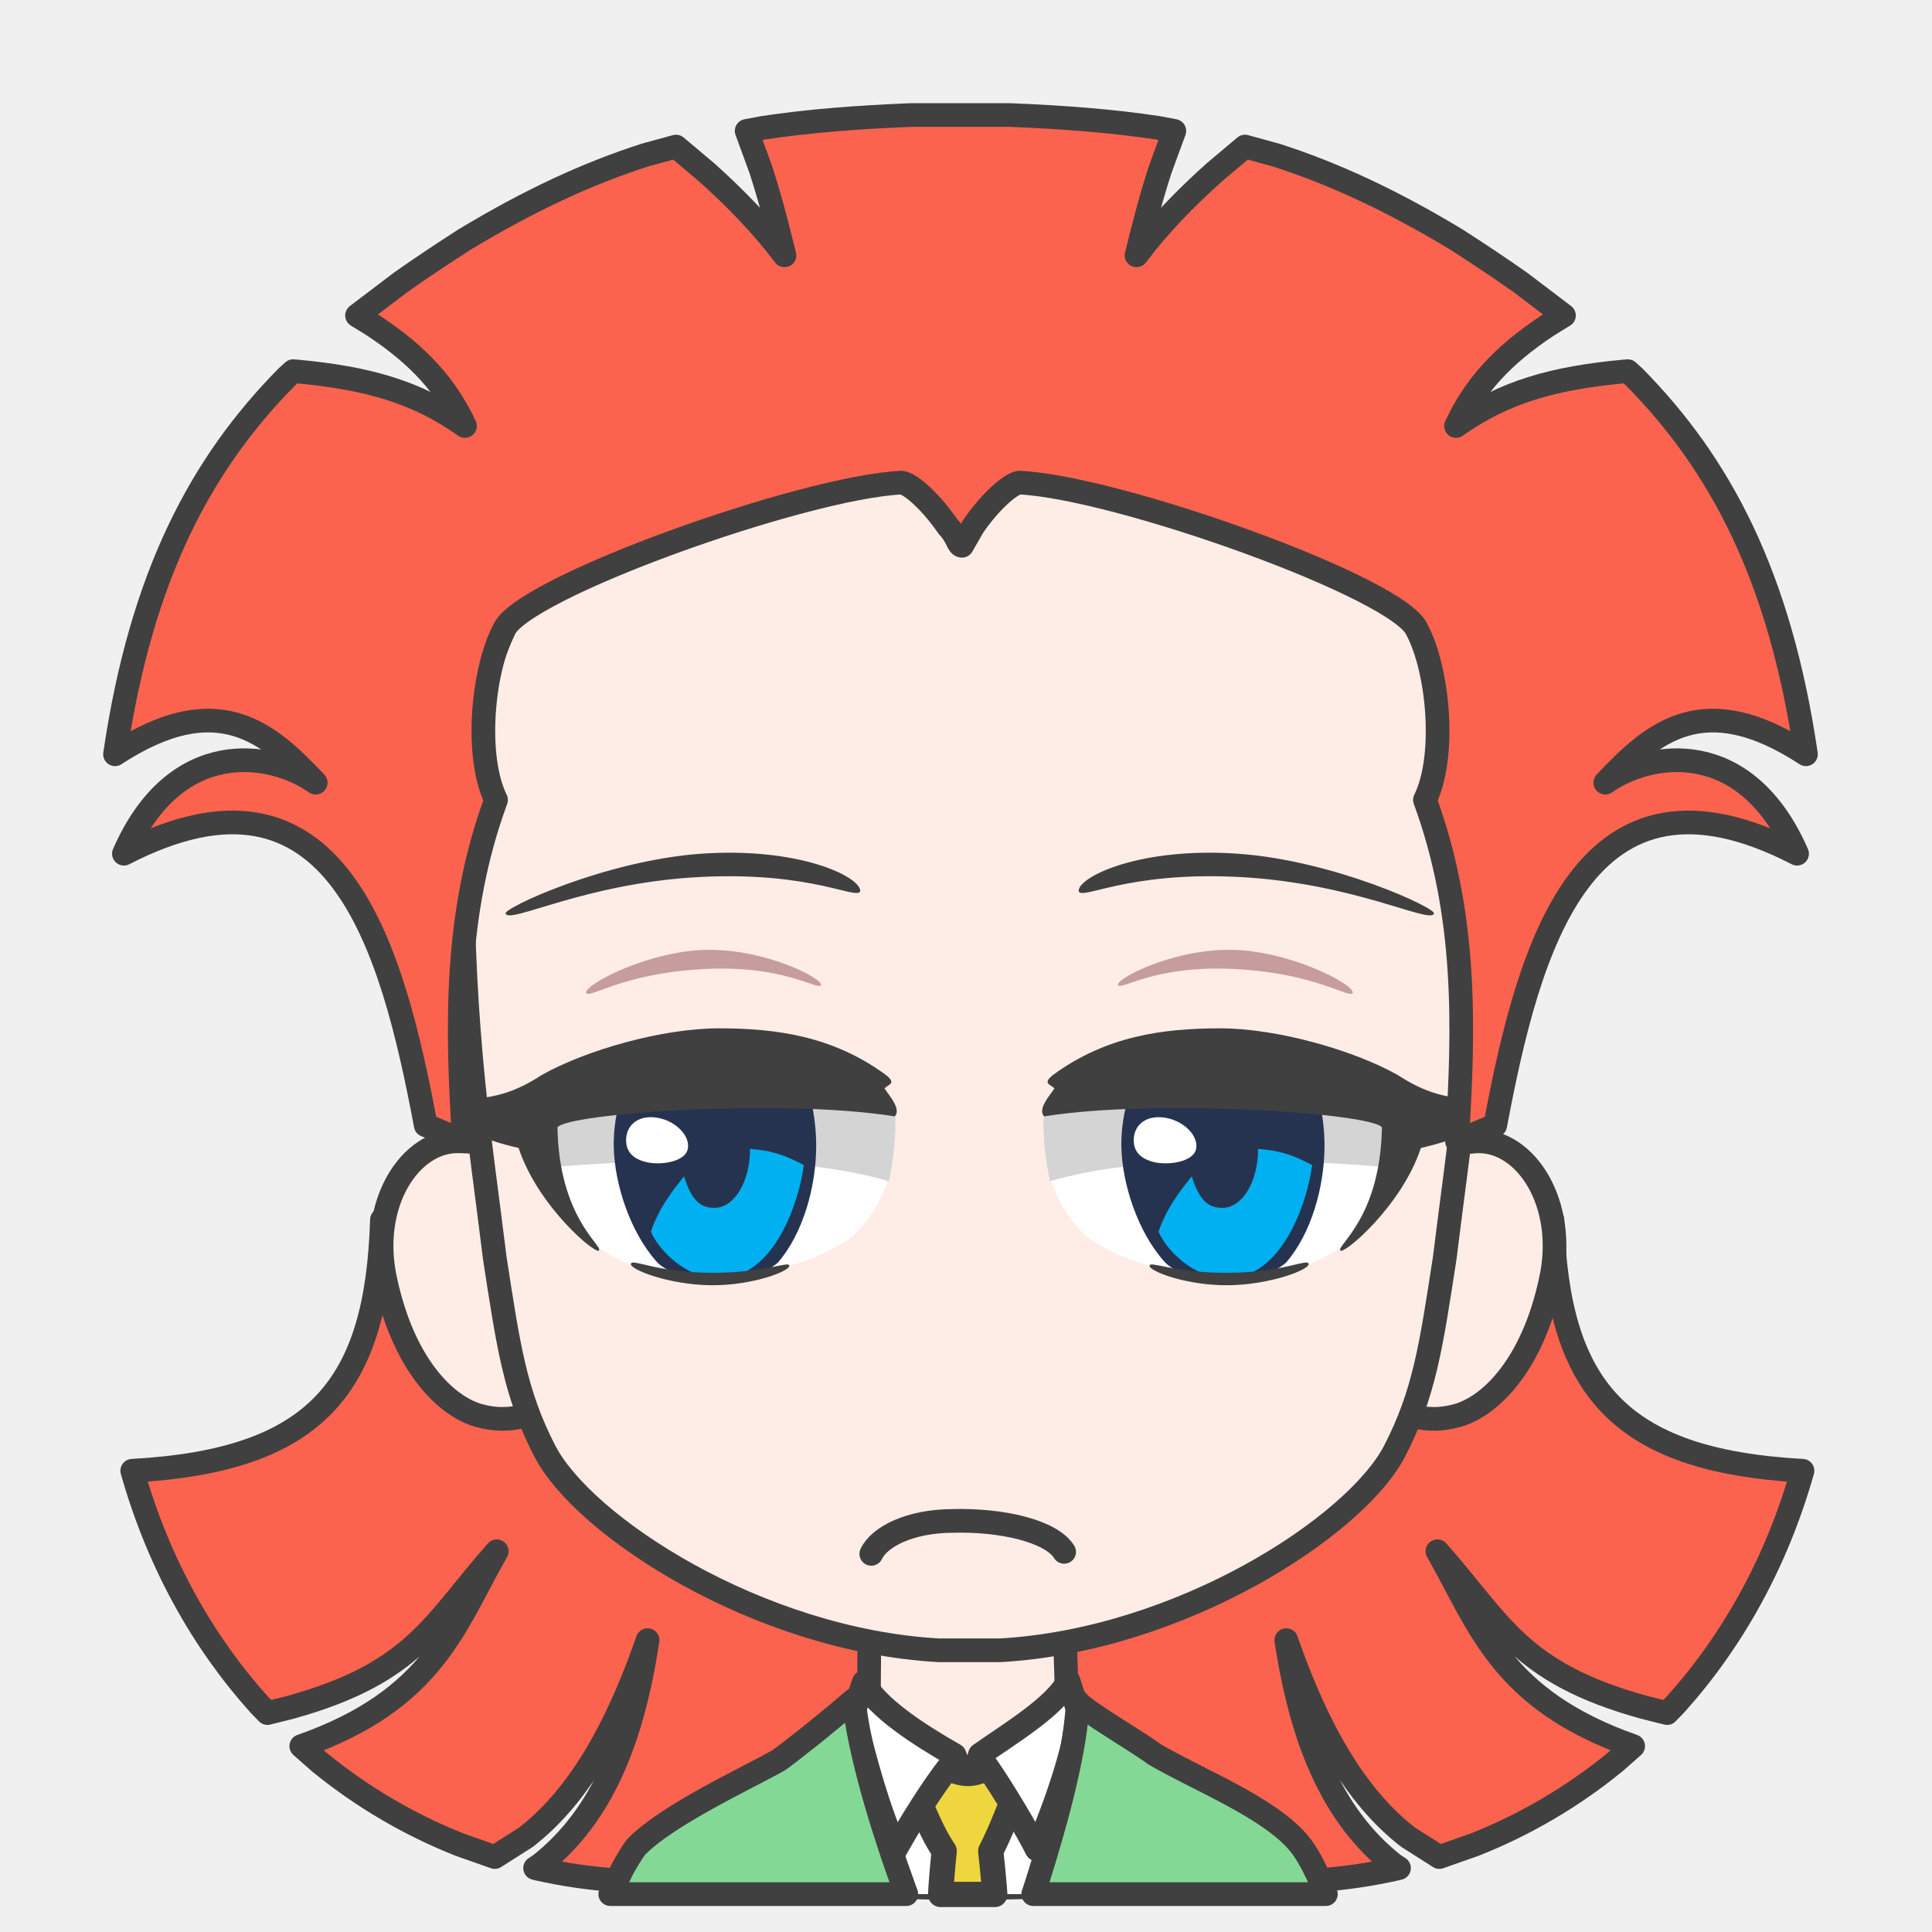
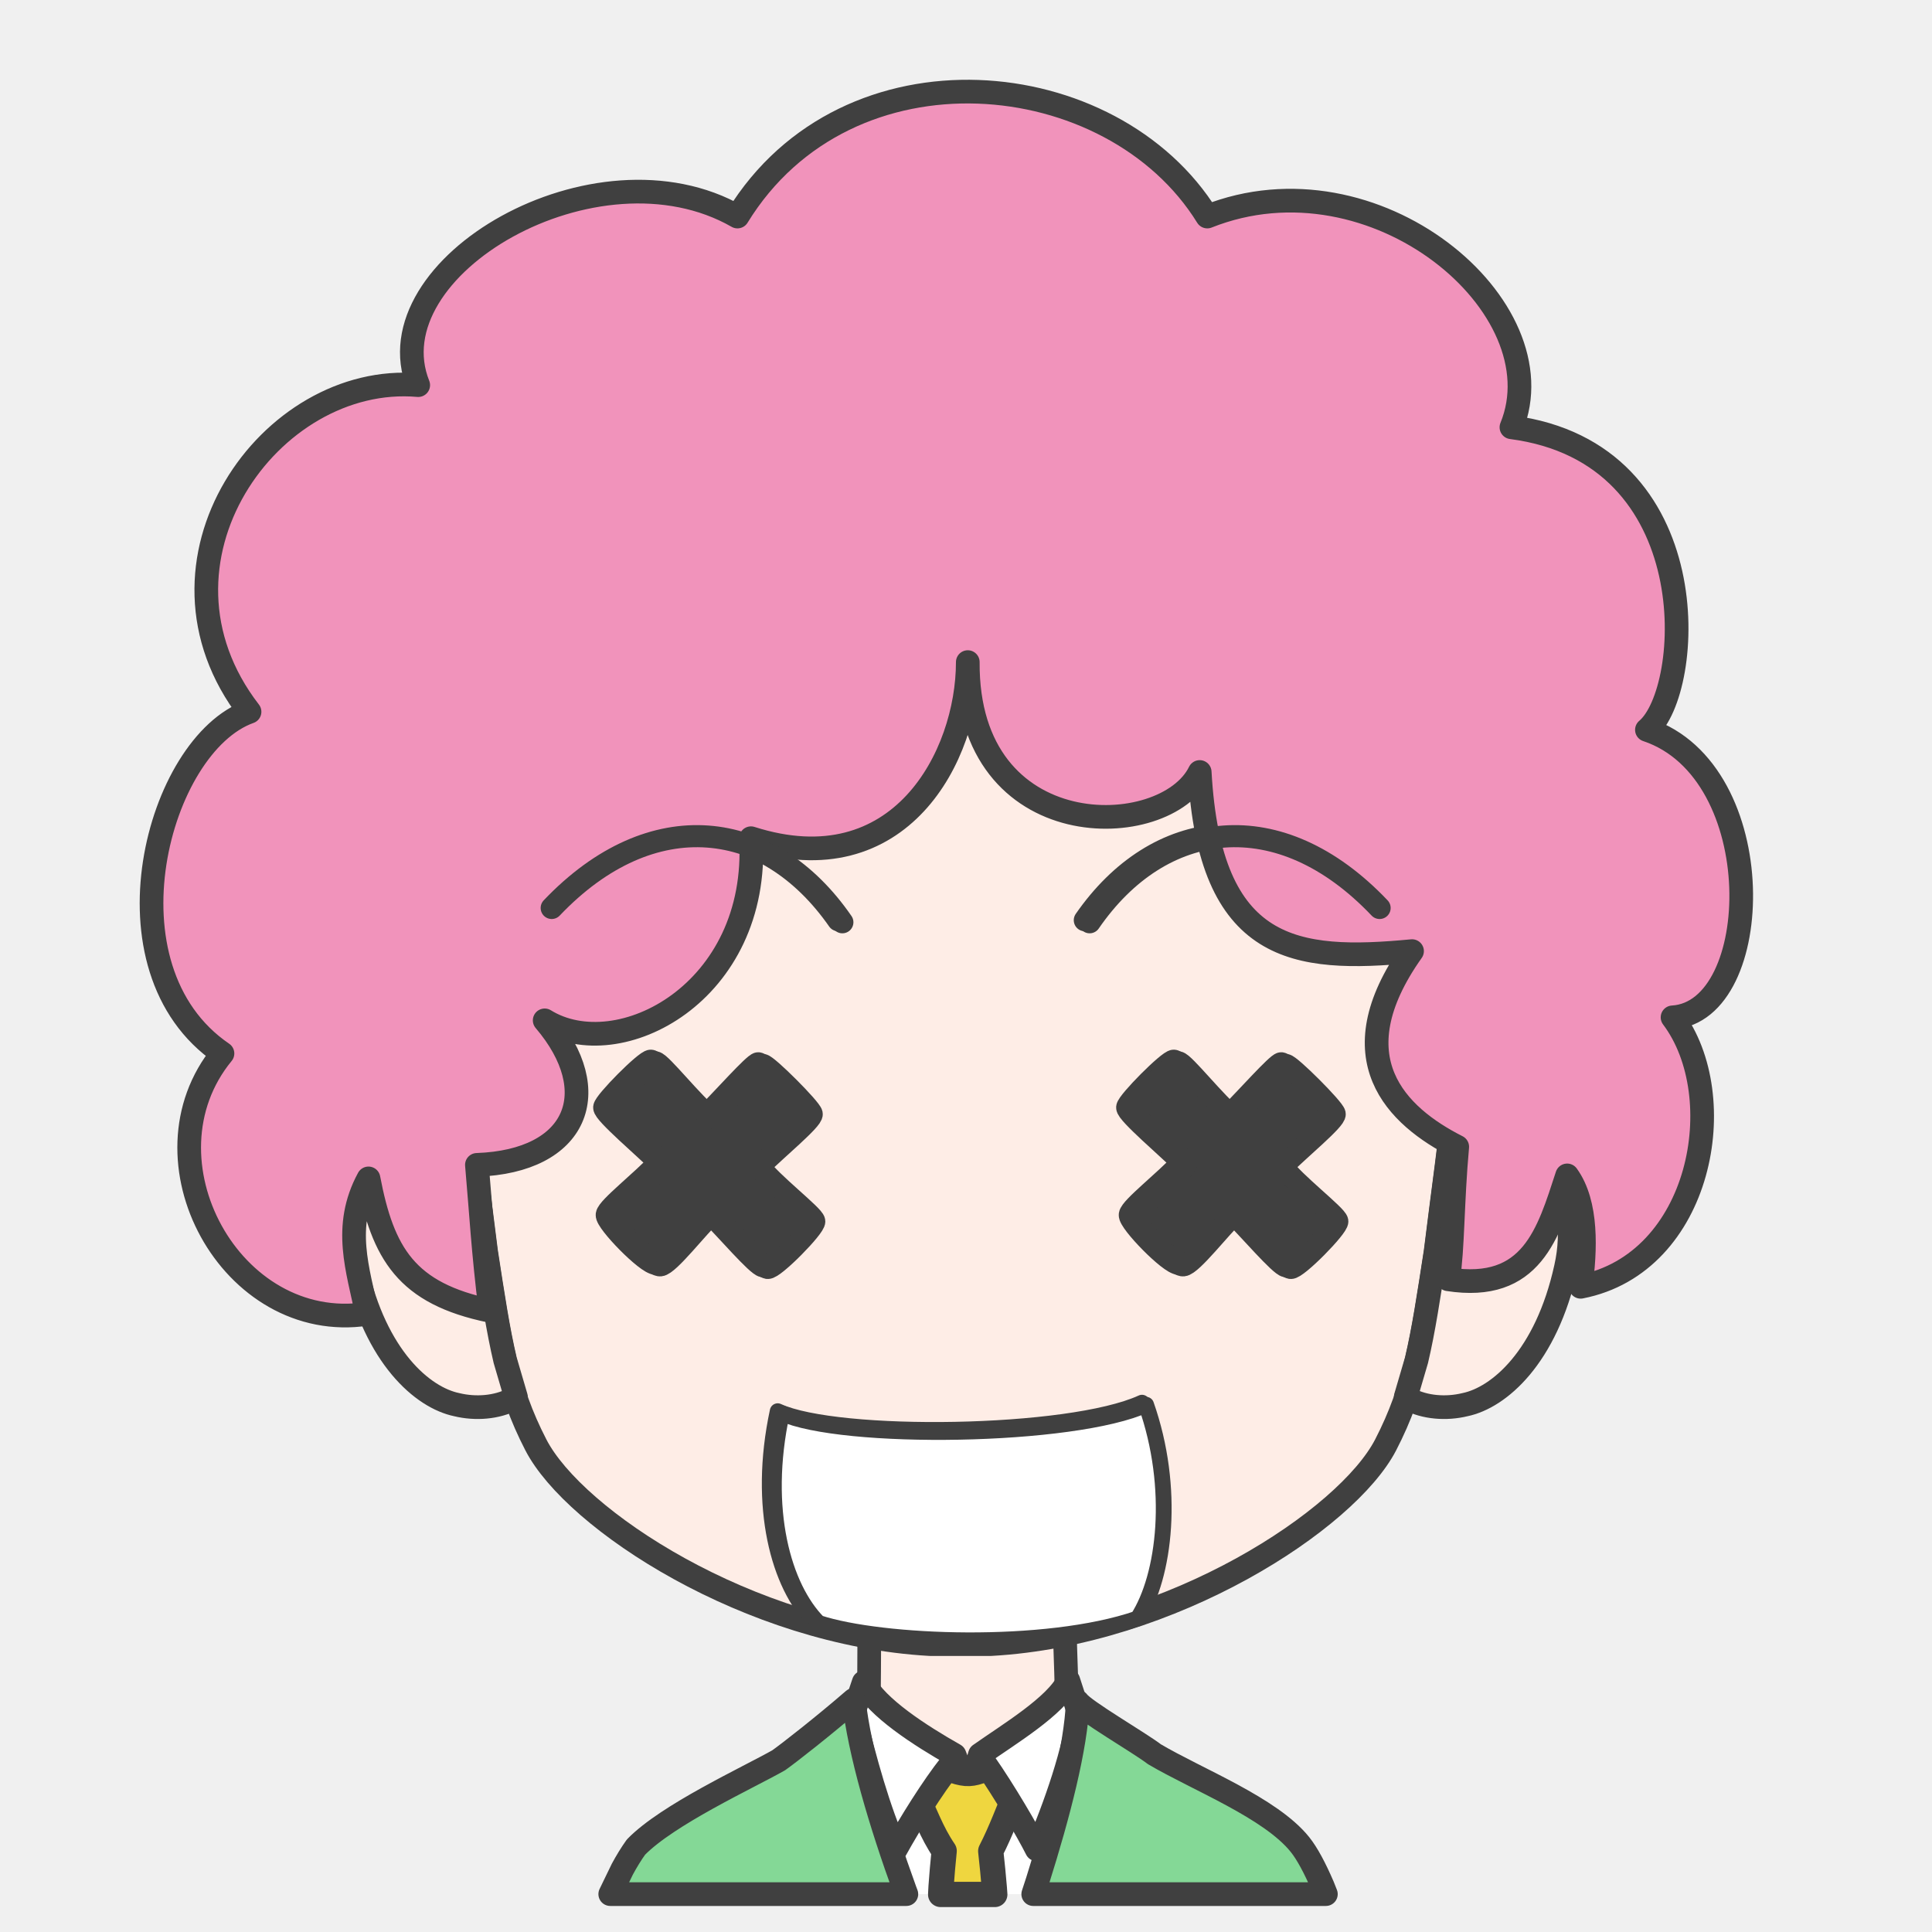
<svg xmlns="http://www.w3.org/2000/svg" width="2805" height="2805" xml:space="preserve" overflow="hidden">
  <g transform="translate(-10241 -936)">
-     <path d="M10795.5 2707 11646 2746.53 11646 3678 11137.4 3665.97C11098 3663.32 11059 3657.61 11020.7 3648.95L11017.9 3648.19 11025.6 3643.05C11115.2 3572.16 11159.3 3461.63 11181.2 3317.27 11136.5 3446.16 11081 3544.18 11004.7 3603.34L10959.4 3632.18 10908.4 3614.22C10835.5 3585.32 10766.7 3545.06 10704.7 3494.33L10678.4 3471.13 10678.6 3471.08C10870.5 3403.43 10900.5 3296.47 10962.2 3188.2 10870.5 3291.53 10844.6 3364.23 10663.4 3414.59L10629.3 3423.16 10617 3410.48C10534.9 3319 10470.8 3204.96 10433 3071.34 10701.6 3056.45 10788.1 2948.75 10795.5 2707Z" stroke="#404040" stroke-width="34.375" stroke-linecap="round" stroke-linejoin="round" stroke-miterlimit="10" fill="#FC634E" fill-rule="evenodd" />
-     <path d="M363.123 0 1215 39.527 1215 971 705.595 958.97C666.084 956.321 627.004 950.61 588.667 941.949L585.821 941.189 593.625 936.048C683.329 865.157 727.536 754.631 749.479 610.269 704.662 739.164 649.089 837.176 572.677 896.336L527.276 925.183 476.196 907.225C403.118 878.322 334.261 838.061 272.127 787.327L245.854 764.127 246.016 764.075C438.2 696.43 468.317 589.475 530.056 481.204 438.236 584.533 412.31 657.231 230.737 707.592L196.583 716.16 184.281 703.482C102.101 612.004 37.862 497.96 0 364.34 269.043 349.446 355.665 241.748 363.123 0Z" stroke="#404040" stroke-width="34.375" stroke-linecap="round" stroke-linejoin="round" stroke-miterlimit="10" fill="#FC634E" fill-rule="evenodd" transform="matrix(-1 0 0 1 12858 2707)" />
    <path d="M100.689 0C98.84 79.836 96.894 90.206 97.677 152.663 83.972 154.528 27.834 183.216 0 194.001 30.346 293.966 148.667 378.98 237.171 377.992 325.675 377.003 449.331 272.574 478 193.222L384.281 152.667C385.064 90.208 383.117 77.408 384.519 2.429L100.689 0Z" stroke="#404040" stroke-width="34.375" stroke-linecap="round" stroke-linejoin="round" stroke-miterlimit="10" fill="#FEEDE6" fill-rule="evenodd" transform="matrix(-1 0 0 1 11887 3281)" />
    <path d="M11797 3416C11789.1 3512.12 11783.9 3593.77 11773.2 3674.48L11771.2 3686 11526.8 3686 11522.7 3670.47C11503.3 3591.38 11490.6 3512.79 11481 3417.72L11626 3496.83 11649.4 3548.43 11668.5 3494.54Z" fill="#FFFFFF" fill-rule="evenodd" />
    <path d="M11720.5 3466.5 11717.9 3534.72C11705.1 3564.33 11694.6 3593.93 11679.4 3623.54 11681.5 3642.36 11683.2 3659.96 11684.6 3676.77L11685.3 3686.5 11606.7 3686.5 11607.3 3675.15C11608.5 3658.73 11609.9 3641.61 11611.8 3623.31 11593.2 3596.03 11584.3 3568.75 11570.5 3541.47L11569.5 3473.59C11579.5 3484.62 11623 3512.07 11648.1 3510.89 11673.3 3509.71 11706.5 3483.6 11720.5 3466.5Z" stroke="#404040" stroke-width="36.667" stroke-linecap="round" stroke-linejoin="round" stroke-miterlimit="10" fill="#EFD63F" fill-rule="evenodd" />
    <path d="M11495 3378.5C11513.7 3414.96 11576.7 3455.65 11626.9 3484.06L11633.1 3500.14 11621.7 3497.15C11594.5 3531.31 11561.6 3584.69 11541.8 3620.39 11516.6 3564.66 11496.7 3491.99 11480 3423.18L11495 3378.5ZM11792.1 3376 11807 3421.78C11802.7 3473.1 11773 3559.75 11746.2 3621 11732.8 3594.29 11698.3 3535.34 11670.8 3496.1L11658.8 3500.14 11663.7 3483.51C11705.9 3453.7 11773.7 3413.29 11792.1 3376Z" stroke="#404040" stroke-width="34.375" stroke-linecap="round" stroke-linejoin="round" stroke-miterlimit="10" fill="#FFFFFF" fill-rule="evenodd" />
    <path d="M360.257 2.64C351.193 15.603 270.781 62.143 248.996 78.862 186.77 115.64 80.312 156.728 37.621 210.019 26.948 223.341 15.861 244.346 4.77 270.024L0 282 424.878 282 418.477 262.397C388.157 166.036 362.993 69.528 360.257 2.64ZM685.525 0C676.986 76.713 646.427 179.471 611.045 276.831L609.081 282 1039 282 1021.48 245.832C1015.17 234.165 1008.58 223.408 1001.69 213.779 955.872 166.667 839.865 113.369 794.529 87.734 779.497 77.089 729.56 38.118 685.525 0Z" stroke="#404040" stroke-width="34.375" stroke-linecap="round" stroke-linejoin="round" stroke-miterlimit="10" fill="#84D896" fill-rule="evenodd" transform="matrix(-1 0 0 1 12166 3404)" />
-     <path d="M1590.28 0.036C1578.74 0.301 1556.37 0.199 1540.19 10.041L157.421 11.887C140.36 2.046 125.279 0.883 112.671 0.036 41.656-2.084-18.587 90.548 5.331 200.504 32.888 330.583 98.798 389.139 146.094 399.354 172.595 406.083 202.149 403.542 224.36 391.368L1478.55 391.368C1500.77 403.542 1530.33 406.083 1556.84 399.354 1604.16 389.139 1670.1 330.583 1697.67 200.504 1721.59 90.548 1661.33-2.084 1590.28 0.036Z" stroke="#404040" stroke-width="34.375" stroke-linecap="round" stroke-linejoin="round" stroke-miterlimit="10" fill="#FEEDE6" fill-rule="evenodd" transform="matrix(-1 0 0 1 12498 2593)" />
-     <path d="M1474 666.291C1471.86 440.308 1415.73 7.5 731.293 0 77.289 2.901-1.423 444.265 0.019 666.291 0.542 939.615 26.781 1089.24 47.443 1258.4 67.278 1386.53 76.88 1454.95 120.233 1538.78 176.537 1647.65 430.308 1813.3 693.203 1828L782.016 1828C1044.46 1813.3 1297.79 1647.65 1353.99 1538.78 1397.27 1454.95 1406.86 1386.53 1426.66 1258.4 1447.28 1089.24 1473.48 939.615 1474 666.291Z" stroke="#404040" stroke-width="34.375" stroke-linecap="round" stroke-linejoin="round" stroke-miterlimit="10" fill="#FEEDE6" fill-rule="evenodd" transform="matrix(-1 0 0 1 12386 1504)" />
-     <path d="M11757 2553.56C11840.3 2444.13 12095.3 2434.63 12287 2533.34 12285.8 2602.47 12264.2 2657.11 12217.5 2715.82 12146.8 2819.16 11914.9 2805.73 11816.6 2729.5 11755.1 2667.83 11759.3 2609.07 11757 2553.56Z" fill="#FFFFFF" fill-rule="evenodd" />
-     <path d="M11765.4 2651C11913 2607.57 12135.6 2620.59 12269.4 2631.66 12292.2 2544.9 12255 2505.39 12172.3 2510.48 12089.6 2515.57 11843.4 2462.05 11756.1 2557.04 11755.4 2593.68 11759.5 2622.35 11765.4 2651Z" fill="#D4D4D5" fill-rule="evenodd" />
-     <path d="M11905 2468.8 12129.8 2465C12153.5 2505.03 12164.4 2556.47 12164 2601.99 12163.5 2658.9 12145.2 2726.49 12108.1 2769.22 12067.3 2805.09 11959.3 2799.89 11931.1 2767.3 11891.9 2723.01 11870.6 2654.27 11869.1 2602.83 11867.9 2561.67 11879.9 2510.1 11905 2468.8Z" fill="#263350" fill-rule="evenodd" />
-     <path d="M12067.4 2604C12102.8 2606.65 12120.5 2614.44 12146 2627.37 12140.3 2675.31 12104.8 2792.84 12021.2 2792 11973.7 2791.51 11934.7 2751.35 11923 2724.21 11934.9 2689.75 11953.8 2665.58 11971.3 2643.98 11982.7 2679.75 11995.6 2689.8 12016.1 2689.58 12044.5 2689.58 12067.5 2651.62 12067.5 2604.8 12067.5 2604.53 12067.4 2604.27 12067.4 2604Z" fill="#00B0F0" fill-rule="evenodd" />
-     <path d="M11887.2 2587.81C11889 2567.95 11906.4 2554.3 11933.3 2558.89 11960.2 2563.48 11981.7 2585.59 11977.5 2604.39 11973.2 2623.19 11937.4 2627.96 11917.3 2623.38 11897.2 2618.79 11885.4 2607.67 11887.2 2587.81Z" fill="#FFFFFF" fill-rule="evenodd" />
-     <path d="M0.018 2.036C1.215-6.487 36.362 14.475 116.16 14.93 195.958 15.386 230.82-3.065 231 4.769 231.179 12.602 177.764 33.448 117.24 32.993 56.716 32.537-1.179 10.559 0.018 2.036Z" fill="#404040" fill-rule="evenodd" transform="matrix(-1 0 0 1 12141 2769)" />
-     <path d="M12012.2 2429C12095.6 2428.92 12206.3 2460.94 12269.7 2496.39 12307.8 2521.12 12341.8 2533.73 12402 2531.68 12382.1 2577.63 12366.7 2587.86 12303.9 2602.71 12275.8 2688.04 12190.3 2759.07 12186.9 2751.44 12182.3 2743.35 12245.1 2703.18 12247.4 2572.71 12231.7 2552.26 11922.5 2530.51 11756.9 2556.82 11747 2546.26 11765.2 2526.44 11771.9 2516.23 11766.2 2510.16 11754 2509.52 11769.5 2496.9 11846.7 2440.22 11928.9 2429.09 12012.2 2429Z" fill="#404040" fill-rule="evenodd" />
-     <path d="M12038.1 2175.46C12178.4 2185.28 12327.7 2255.14 12322.9 2262.47 12317.2 2277.91 12207.2 2218.05 12041 2209.33 11874.8 2200.61 11809.7 2244.67 11807 2229.22 11808.2 2207.89 11897.8 2165.63 12038.1 2175.46Z" fill="#404040" fill-rule="evenodd" />
-     <path d="M12026.3 2315C12111.7 2315.2 12207 2364.9 12205 2377.36 12201.2 2387.23 12154.8 2349.66 12035.7 2342.99 11916.5 2336.32 11867.9 2375.06 11864.1 2366.03 11860.9 2357.5 11940.9 2314.8 12026.3 2315Z" fill="#8D4D53" fill-rule="evenodd" fill-opacity="0.502" />
-     <path d="M0 88.559C83.274-20.873 338.266-30.367 530 68.341 528.77 137.468 507.227 192.108 460.505 250.819 389.752 354.162 157.851 340.731 59.619 264.499-1.903 202.827 2.347 144.071 0 88.559Z" fill="#FFFFFF" fill-rule="evenodd" transform="matrix(-1 0 0 1 11540 2465)" />
-     <path d="M9.371 151C157.012 107.567 379.615 120.592 513.434 131.662 536.152 44.905 499.003 5.389 416.284 10.482 333.565 15.574 87.356-37.949 0.069 57.039-0.586 93.676 3.498 122.349 9.371 151Z" fill="#D4D4D5" fill-rule="evenodd" transform="matrix(-1 0 0 1 11541 2500)" />
-     <path d="M11167.9 2468.8 11391.9 2465C11415.5 2505.03 11426.4 2556.47 11426 2601.99 11425.5 2658.9 11407.3 2726.49 11370.3 2769.22 11329.7 2805.09 11222 2799.89 11193.9 2767.3 11154.8 2723.01 11133.6 2654.27 11132.1 2602.83 11130.9 2561.67 11142.9 2510.1 11167.9 2468.8Z" fill="#263350" fill-rule="evenodd" />
-     <path d="M11329.8 2604C11364.9 2606.65 11382.6 2614.44 11408 2627.37 11402.3 2675.31 11367 2792.84 11283.7 2792 11236.5 2791.51 11197.7 2751.35 11186 2724.21 11197.8 2689.75 11216.7 2665.58 11234.1 2643.98 11245.5 2679.75 11258.2 2689.8 11278.7 2689.58 11307 2689.58 11329.9 2651.62 11329.9 2604.8 11329.8 2604.53 11329.8 2604.27 11329.8 2604Z" fill="#00B0F0" fill-rule="evenodd" />
-     <path d="M11150.2 2587.81C11152 2567.95 11169.2 2554.3 11195.8 2558.89 11222.4 2563.48 11243.7 2585.59 11239.5 2604.39 11235.3 2623.19 11199.9 2627.96 11180 2623.38 11160.1 2618.79 11148.4 2607.67 11150.2 2587.81Z" fill="#FFFFFF" fill-rule="evenodd" />
-     <path d="M11157 2771.04C11158.2 2762.51 11193.2 2783.47 11272.7 2783.93 11352.1 2784.39 11386.8 2765.93 11387 2773.77 11387.2 2781.6 11334 2802.45 11273.7 2801.99 11213.5 2801.54 11155.8 2779.56 11157 2771.04Z" fill="#404040" fill-rule="evenodd" />
-     <path d="M257.813 0C341.037-0.085 451.622 31.935 514.868 67.39 552.972 92.118 586.929 104.733 647 102.682 627.173 148.632 611.789 158.864 549.042 173.709 520.964 259.044 435.627 330.066 432.281 322.438 427.638 314.352 490.349 274.183 492.648 143.709 476.98 123.258 168.197 101.511 2.858 127.821-6.975 117.261 11.184 97.436 17.868 87.231 12.171 81.157-0.045 80.516 15.526 67.9 92.546 11.22 174.59 0.085 257.813 0Z" fill="#404040" fill-rule="evenodd" transform="matrix(-1 0 0 1 11543 2429)" />
-     <path d="M230.683 1.458C370.729 11.281 519.695 81.135 514.887 88.466 509.253 103.915 399.424 44.049 233.564 35.329 67.704 26.609 2.704 70.674 0 55.224 1.2 33.894 90.636-8.365 230.683 1.458Z" fill="#404040" fill-rule="evenodd" transform="matrix(-1 0 0 1 11490 2174)" />
-     <path d="M162.316 0.001C247.702 0.2 343.022 49.898 340.967 62.358 337.204 72.229 290.813 34.659 171.672 27.988 52.53 21.316 3.893 60.059 0.093 51.033-3.109 42.497 76.93-0.198 162.316 0.001Z" fill="#8D4D53" fill-rule="evenodd" fill-opacity="0.502" transform="matrix(-1 0 0 1 11433 2315)" />
-     <path d="M1298.81 0 1156.19 0C1077.75 3.152 1007.46 8.536 941.017 18.557L917.048 23.071 937.502 78.957C950.644 119.208 961.136 159.957 971.96 203.687 940.152 161.283 901.387 121.197 858.646 82.933L814.462 45.789 769.943 57.97C685.947 84.866 601.996 123.816 507.894 180.528 475.452 201.366 444.139 222.163 414.059 243.419L351.347 291.043 374.473 305.269C441.753 349.537 481.263 394.178 508.101 451.492 438.191 402.129 367.536 381.838 262.587 372.169L258.627 371.881 249.229 380.437C125.617 505.847 38.135 667.633 0 928.103 148.673 831.004 222.58 896.309 291.33 969.348 226.876 923.807 87.657 901.466 12.891 1072.46 322.268 912.636 402.118 1206.29 451.102 1466.65L506.641 1490C496.094 1323.89 492.173 1160.44 553.193 994.33 522.1 931.54 533.417 806.469 564.613 747.654 588.8 686.935 999.978 540.08 1142.12 533.693 1156.04 535.655 1185.62 562.96 1209.06 597.16L1225.28 625.4C1231.43 625.4 1231.34 612.445 1245.94 597.16 1269.38 562.96 1298.96 535.655 1312.88 533.693 1455.02 540.08 1866.2 686.935 1890.39 747.654 1921.58 806.469 1932.9 931.54 1901.81 994.33 1962.83 1160.44 1958.91 1323.89 1948.36 1490L2003.9 1466.65C2052.88 1206.29 2132.73 912.636 2442.11 1072.46 2367.34 901.466 2228.12 923.807 2163.67 969.348 2232.42 896.309 2306.33 831.004 2455 928.103 2416.86 667.633 2329.38 505.847 2205.77 380.437L2196.37 371.881 2192.41 372.169C2087.46 381.838 2016.81 402.129 1946.9 451.492 1973.74 394.178 2013.25 349.537 2080.53 305.269L2103.65 291.043 2040.94 243.419C2010.86 222.163 1979.55 201.366 1947.11 180.528 1853 123.816 1769.05 84.866 1685.06 57.97L1640.54 45.789 1596.35 82.933C1553.61 121.197 1514.85 161.283 1483.04 203.687 1493.86 159.957 1504.36 119.208 1517.5 78.957L1537.95 23.071 1513.98 18.557C1447.54 8.536 1377.25 3.152 1298.81 0Z" stroke="#404040" stroke-width="34.375" stroke-linecap="round" stroke-linejoin="round" stroke-miterlimit="10" fill="#FC634E" fill-rule="evenodd" transform="matrix(-1 0 0 1 12863 1103)" />
-     <path d="M11506 3192C11517.8 3167.14 11561.8 3144.47 11624.1 3144.16 11694.6 3142.19 11767 3158.54 11786 3189.11" stroke="#404040" stroke-width="34.375" stroke-linecap="round" stroke-linejoin="round" stroke-miterlimit="10" fill="none" fill-rule="evenodd" />
+     <path d="M1474 666.291C1471.86 440.308 1415.73 7.5 731.293 0 77.289 2.901-1.423 444.265 0.019 666.291 0.542 939.615 26.781 1089.24 47.443 1258.4 67.278 1386.53 76.88 1454.95 120.233 1538.78 176.537 1647.65 430.308 1813.3 693.203 1828L782.016 1828C1044.46 1813.3 1297.79 1647.65 1353.99 1538.78 1397.27 1454.95 1406.86 1386.53 1426.66 1258.4 1447.28 1089.24 1473.48 939.615 1474 666.291Z" stroke="#404040" stroke-width="34.375" stroke-linecap="round" stroke-linejoin="round" stroke-miterlimit="10" fill="#FEEDE6" fill-rule="evenodd" transform="matrix(-1 0 0 1 12373 1495)" />
+     <path d="M10869.3 2576.04C10887.7 2576.57 10906.9 2583.02 10925.6 2596.6L10927.1 2597.86 10930.8 2627.97C10936.1 2670.13 10941.6 2711.28 10946.8 2753.64 10956.7 2817.83 10964.1 2867.05 10974.4 2910.73L10990 2963.93 10985.5 2967.37C10962.4 2979.54 10931.6 2982.08 10904 2975.35 10854.8 2965.14 10786.2 2906.58 10757.5 2776.5 10732.7 2666.55 10795.4 2573.92 10869.3 2576.04Z" stroke="#404040" stroke-width="34.375" stroke-linecap="round" stroke-linejoin="round" stroke-miterlimit="10" fill="#FEEDE6" fill-rule="evenodd" />
+     <path d="M117.201 0.035C43.331-2.084-19.334 90.548 5.545 200.504 34.21 330.583 102.77 389.139 151.967 399.354 179.533 406.083 210.275 403.542 233.379 391.368L238 387.837 222.4 334.728C212.086 291.051 204.717 241.826 194.784 177.645 189.611 135.277 184.089 94.133 178.708 51.971L175.01 21.899 173.512 20.601C154.837 7.017 135.669 0.565 117.201 0.035Z" stroke="#404040" stroke-width="34.375" stroke-linecap="round" stroke-linejoin="round" stroke-miterlimit="10" fill="#FEEDE6" fill-rule="evenodd" transform="matrix(-1 0 0 1 12520 2576)" />
+     <path d="M11816 2272C11919.9 2122.18 12091.6 2099.56 12237 2251.4" stroke="#404040" stroke-width="32.083" stroke-linecap="round" stroke-linejoin="round" stroke-miterlimit="10" fill="none" fill-rule="evenodd" />
+     <path d="M0 124C104.382-25.823 276.949-48.438 423 103.404" stroke="#404040" stroke-width="32.083" stroke-linecap="round" stroke-linejoin="round" stroke-miterlimit="10" fill="none" fill-rule="evenodd" transform="matrix(-1 0 0 1 11458 2148)" />
+     <path d="M11370.1 2984.87C11340.1 3124.63 11372.3 3237.95 11423.4 3289.26 11514.8 3319.3 11753.2 3328.64 11886.6 3282.85 11926.5 3221.05 11941.5 3093.24 11899 2972.5 11793.6 3020.8 11456.7 3024.83 11370.1 2984.87Z" stroke="#404040" stroke-width="22.917" stroke-linecap="round" stroke-linejoin="round" stroke-miterlimit="10" fill="#FFFFFF" fill-rule="evenodd" />
+     <path d="M11945.3 2475.97C11953 2476.4 12000.1 2536.26 12025.1 2555.76 12050.4 2530.42 12095 2480.19 12101.1 2479.74 12107.2 2479.28 12170.8 2542.91 12172.2 2550.89 12173.7 2558.86 12121.6 2601.57 12096.2 2626.91 12112.9 2650.85 12175 2698.38 12176 2706.7 12177 2715.02 12117.2 2775.86 12108.2 2774.49 12099.2 2773.12 12055 2721.3 12028.4 2694.7 12006.2 2715.26 11964.8 2769.62 11952.4 2770.73 11940 2771.83 11879.7 2710.17 11881.3 2699.57 11882.8 2688.98 11932.6 2650.62 11957.3 2623.55 11937.8 2603.93 11876.7 2552.17 11877.5 2543.77 11878.3 2535.36 11937.6 2475.54 11945.3 2475.97Z" stroke="#404040" stroke-width="32.083" stroke-linejoin="round" stroke-miterlimit="10" fill="#404040" fill-rule="evenodd" />
+     <path d="M11186 2475.97C11193.7 2476.4 11240.8 2536.26 11265.8 2555.76 11291.1 2530.42 11335.7 2480.19 11341.8 2479.74 11347.9 2479.28 11411.5 2542.91 11412.9 2550.89 11414.4 2558.86 11362.2 2601.57 11336.9 2626.91 11353.6 2650.85 11415.7 2698.38 11416.7 2706.7 11417.7 2715.02 11357.9 2775.86 11348.9 2774.49 11339.9 2773.12 11295.7 2721.3 11269.1 2694.7 11246.9 2715.26 11205.5 2769.62 11193.1 2770.73 11180.7 2771.83 11120.4 2710.17 11121.9 2699.57 11123.4 2688.98 11173.2 2650.62 11198 2623.55 11178.5 2603.93 11117.4 2552.17 11118.2 2543.77 11119 2535.36 11178.2 2475.54 11186 2475.97Z" stroke="#404040" stroke-width="32.083" stroke-linejoin="round" stroke-miterlimit="10" fill="#404040" fill-rule="evenodd" />
+     <path d="M11376.1 2987.87C11346.1 3127.63 11378.3 3240.95 11429.4 3292.26 11520.8 3322.3 11759.2 3331.64 11892.6 3285.85 11932.6 3224.05 11947.5 3096.24 11905 2975.5 11799.6 3023.8 11462.7 3027.83 11376.1 2987.87Z" stroke="#404040" stroke-width="22.917" stroke-linecap="round" stroke-linejoin="round" stroke-miterlimit="10" fill="#FFFFFF" fill-rule="evenodd" />
+     <path d="M11951.8 2478.37C11959.6 2478.8 12006.7 2538.66 12031.6 2558.16 12057 2532.82 12101.5 2482.59 12107.6 2482.14 12113.7 2481.68 12177.3 2545.31 12178.8 2553.29 12180.2 2561.26 12128.1 2603.97 12102.8 2629.31 12119.5 2653.25 12181.5 2700.78 12182.6 2709.09 12183.6 2717.41 12123.8 2778.26 12114.8 2776.89 12105.7 2775.52 12061.6 2723.7 12035 2697.1 12012.8 2717.66 11971.4 2772.02 11958.9 2773.12 11946.5 2774.23 11886.3 2712.57 11887.8 2701.97 11889.3 2691.38 11939.1 2653.02 11963.8 2625.95 11944.3 2606.33 11883.2 2554.57 11884 2546.16 11884.8 2537.76 11944.1 2477.94 11951.8 2478.37Z" stroke="#404040" stroke-width="32.083" stroke-linejoin="round" stroke-miterlimit="10" fill="#404040" fill-rule="evenodd" />
+     <path d="M11192.5 2478.37C11200.2 2478.8 11247.4 2538.66 11272.3 2558.16 11297.6 2532.82 11342.2 2482.59 11348.3 2482.14 11354.4 2481.68 11418 2545.31 11419.5 2553.29 11420.9 2561.26 11368.8 2603.97 11343.5 2629.31 11360.2 2653.25 11422.2 2700.78 11423.2 2709.09 11424.3 2717.41 11364.5 2778.26 11355.4 2776.89 11346.4 2775.52 11302.3 2723.7 11275.7 2697.1 11253.5 2717.66 11212.1 2772.02 11199.6 2773.12 11187.2 2774.23 11127 2712.57 11128.5 2701.97 11130 2691.38 11179.8 2653.02 11204.5 2625.95 11185 2606.33 11123.9 2554.57 11124.7 2546.16 11125.5 2537.76 11184.8 2477.94 11192.5 2478.37Z" stroke="#404040" stroke-width="32.083" stroke-linejoin="round" stroke-miterlimit="10" fill="#404040" fill-rule="evenodd" />
+     <path d="M10773.8 2843.59C10576.4 2873.45 10437.9 2619.21 10564 2465.5 10382.5 2341.66 10470 2016.75 10603.3 1969.4 10435.7 1752.31 10633.2 1476.22 10848.2 1495.16 10779.7 1323.96 11106.9 1133.1 11311.7 1250.39 11471.2 990.317 11856 1027.47 11993.8 1250.39 12237.2 1153.5 12506.8 1382.24 12435.4 1556.35 12721.8 1593.5 12699.9 1938.81 12632.1 1995.63 12812.9 2056.09 12803.4 2405.04 12669.3 2413.05 12756 2528.15 12711.6 2770.01 12535.9 2804.25 12542.9 2751.43 12546.1 2683.68 12516.3 2642.52 12488.9 2726.3 12465.2 2812.26 12343.5 2793.32 12350.5 2749.25 12349.4 2681.5 12356.7 2601 12268.9 2556.56 12181 2472.42 12291.1 2316.89 12122 2332.92 11997.4 2320.17 11982.8 2056.82 11933.3 2158.45 11644.3 2166.09 11646.1 1897.28 11646.1 2033.51 11547.8 2222.19 11331.3 2152.98 11344.4 2377.36 11138.9 2483.71 11031.8 2417.42 11120 2520.87 11079.2 2622.13 10933.4 2627.23 10939.6 2697.16 10942.2 2751.07 10953.1 2839.22 10830.7 2814.08 10796.8 2755.8 10776 2646.89 10737.8 2717.19 10761.1 2779.84 10773.8 2843.59Z" stroke="#404040" stroke-width="34.375" stroke-linecap="round" stroke-linejoin="round" stroke-miterlimit="10" fill="#F193BB" fill-rule="evenodd" />
+     <path d="M11823 2275C11926.9 2123.97 12098.6 2101.17 12244 2254.24" stroke="#404040" stroke-width="32.083" stroke-linecap="round" stroke-linejoin="round" stroke-miterlimit="10" fill="none" fill-rule="evenodd" />
+     <path d="M0 125C104.135-26.031 276.295-48.828 422 104.238" stroke="#404040" stroke-width="32.083" stroke-linecap="round" stroke-linejoin="round" stroke-miterlimit="10" fill="none" fill-rule="evenodd" transform="matrix(-1 0 0 1 11464 2150)" />
  </g>
</svg>
